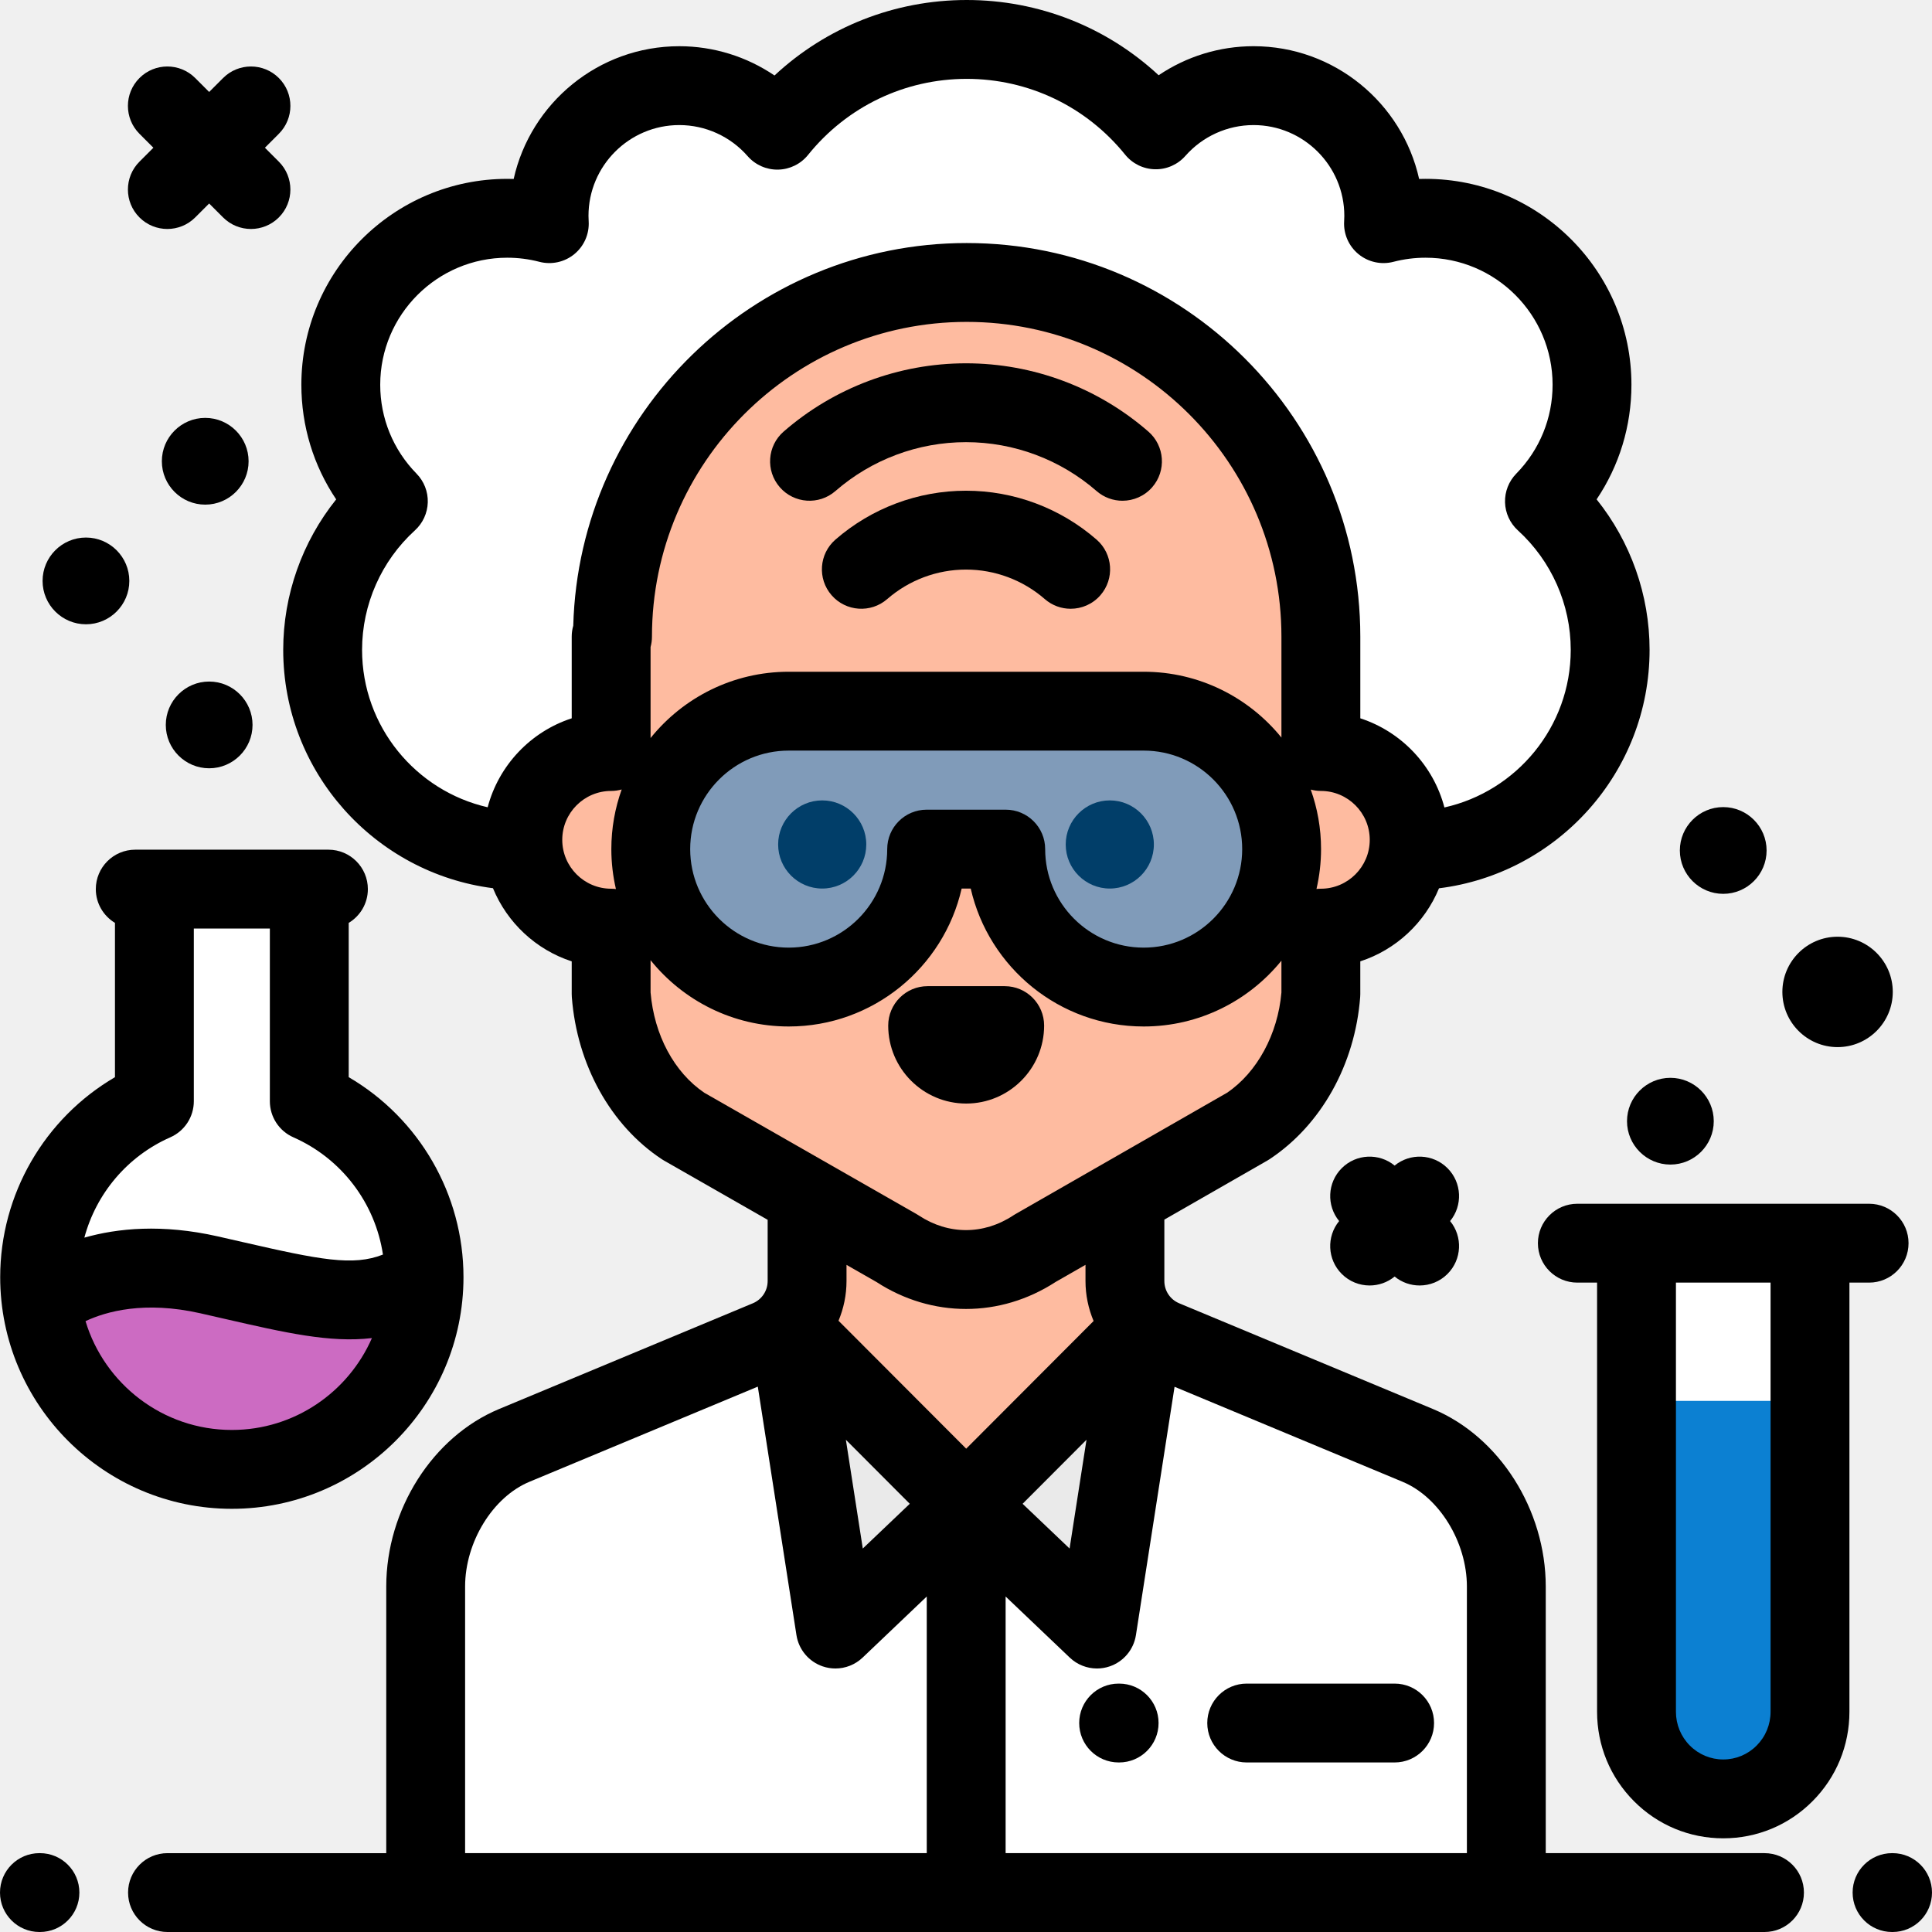
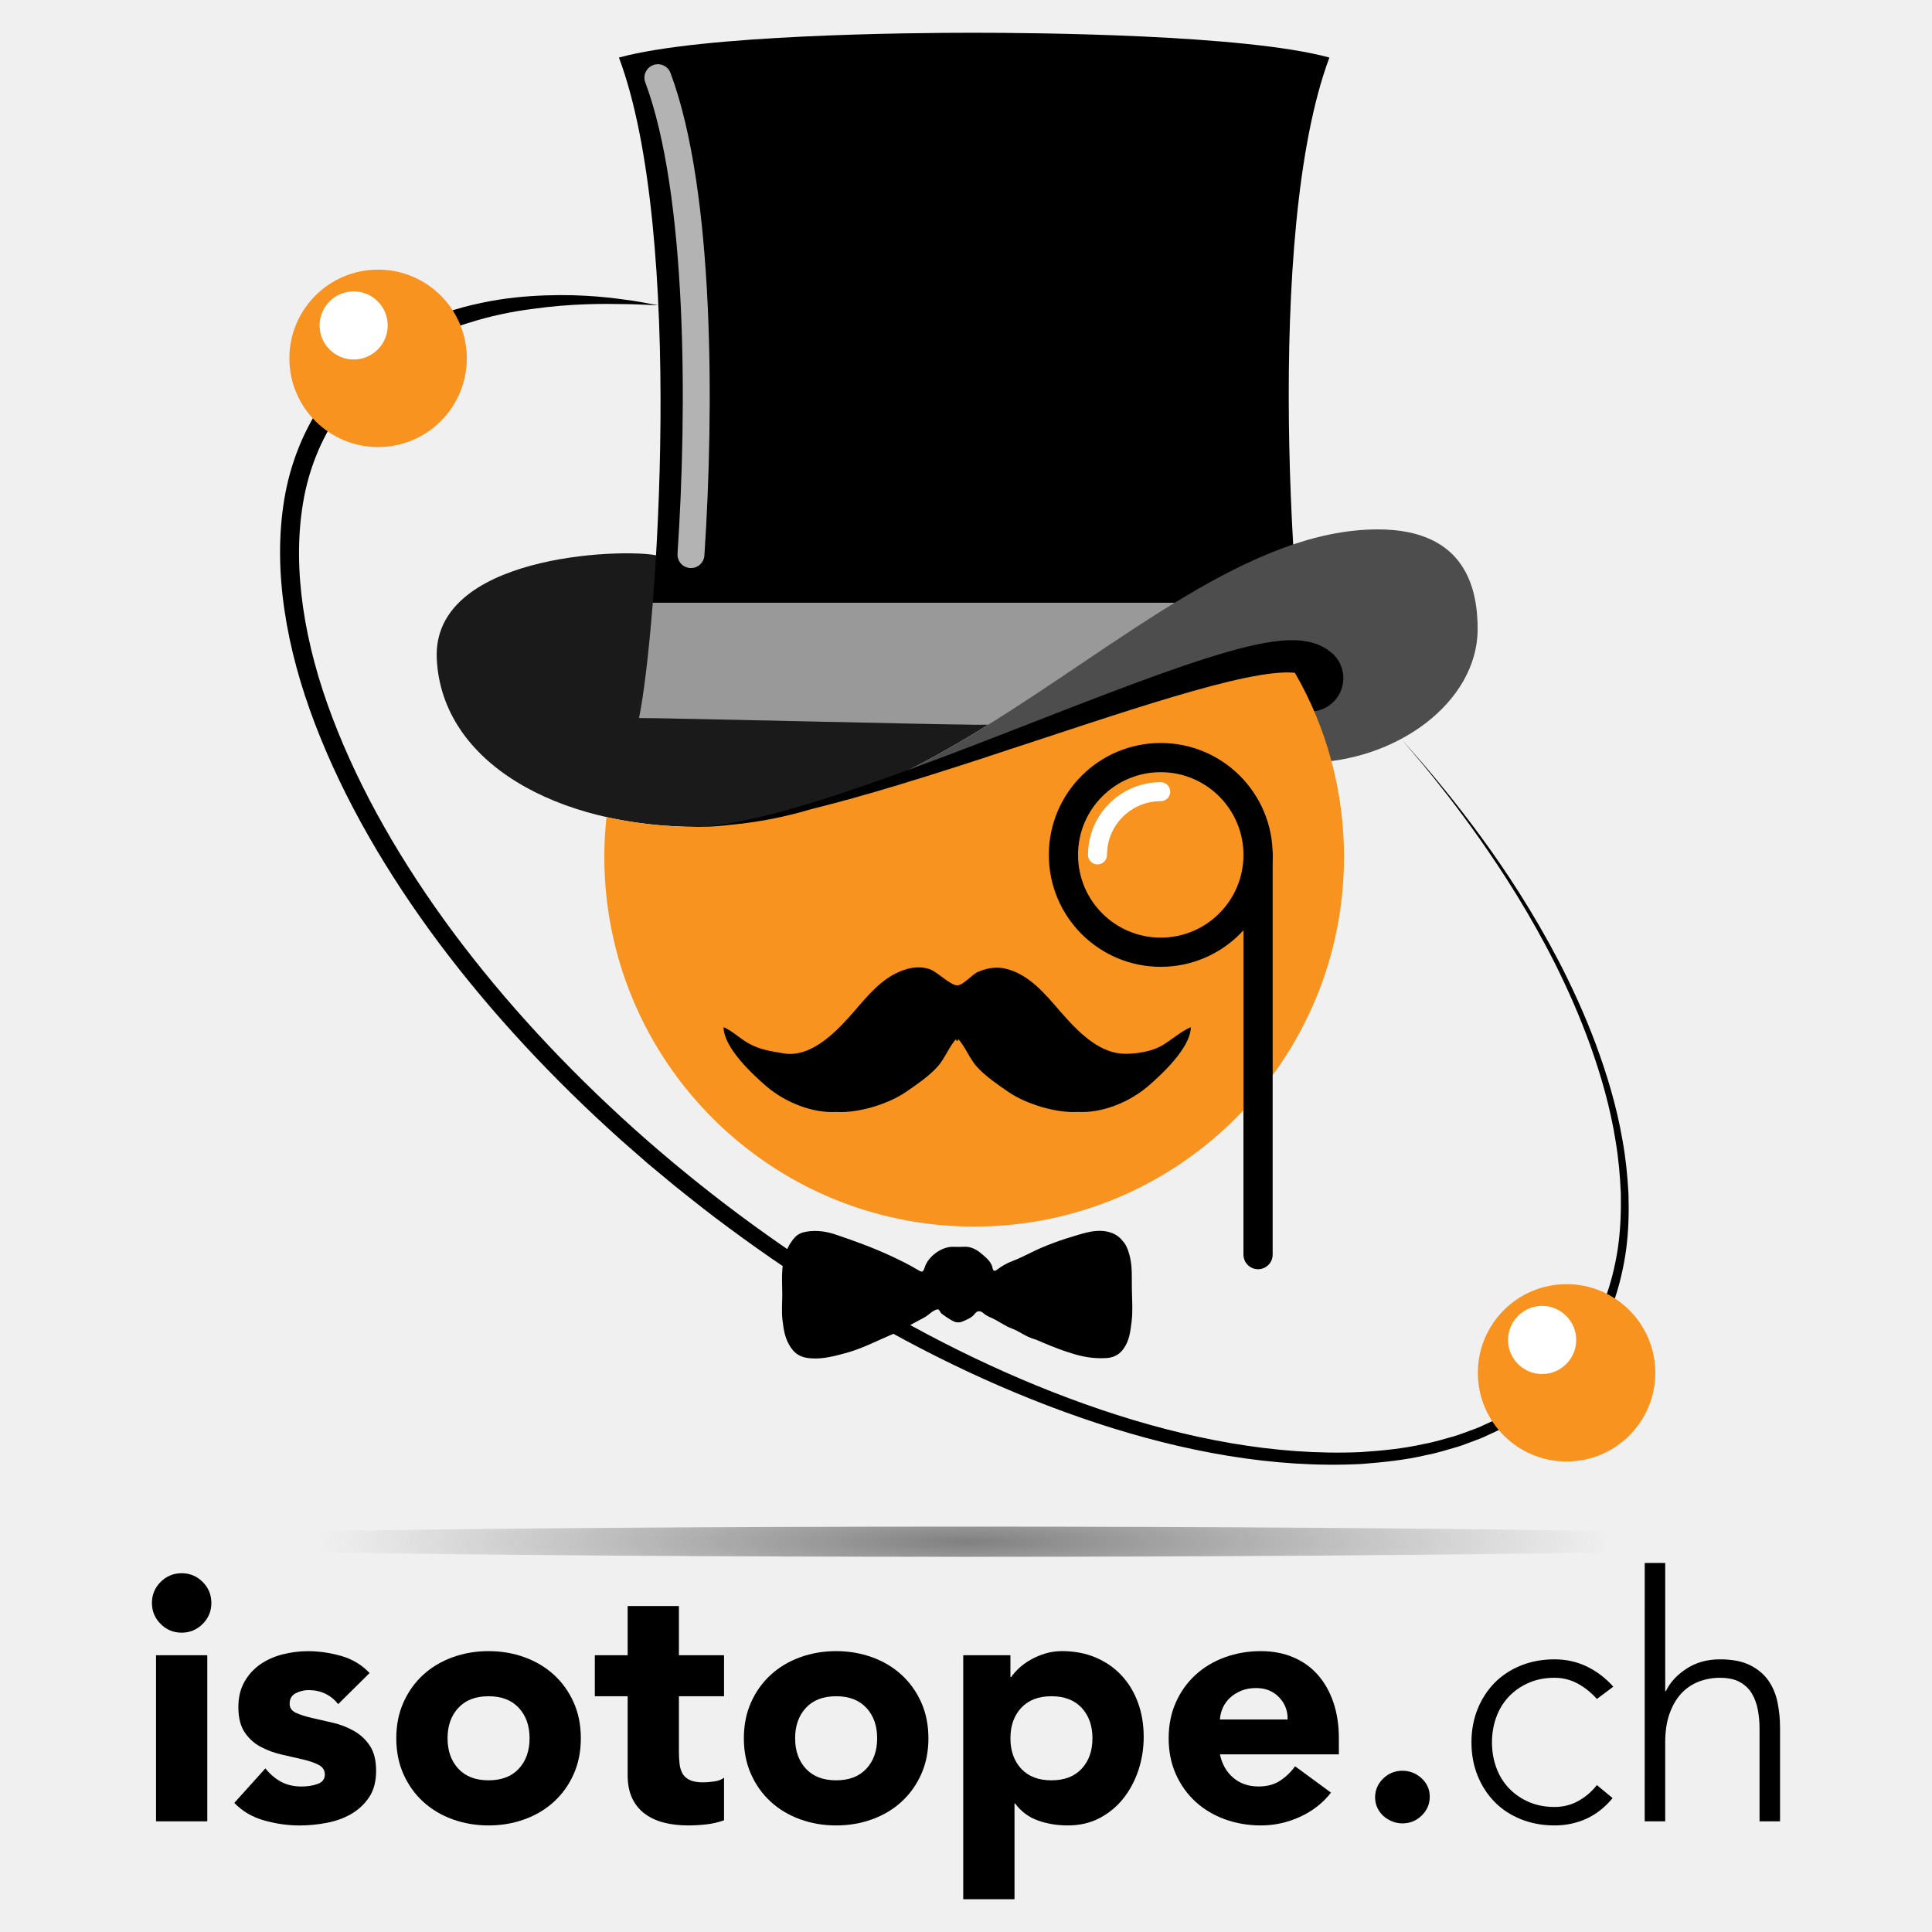
- <svg xmlns="http://www.w3.org/2000/svg" height="800px" width="800px" version="1.1" id="Layer_1" viewBox="0 0 512 512" xml:space="preserve">
-   <path style="fill:#FFFFFF;" d="M409.29,132.831c7.796-7.957,12.608-18.848,12.608-30.866c0-24.365-19.752-44.117-44.117-44.117  c-3.849,0-7.584,0.496-11.143,1.422c0.041-0.682,0.067-1.369,0.067-2.062c0-19.061-15.452-34.513-34.513-34.513  c-10.319,0-19.574,4.535-25.899,11.713c-11.807-14.609-29.862-23.96-50.109-23.96c-20.291,0-38.378,9.392-50.184,24.055  c-6.326-7.234-15.617-11.809-25.981-11.809c-19.061,0-34.513,15.452-34.513,34.513c0,0.693,0.026,1.379,0.067,2.062  c-3.56-0.927-7.293-1.422-11.143-1.422c-24.365,0-44.117,19.752-44.117,44.117c0,12.019,4.813,22.909,12.608,30.866  c-10.7,9.74-17.416,23.779-17.416,39.387c0,29.403,23.833,53.241,53.235,53.247c-0.118-0.951-0.185-1.918-0.185-2.902  c0-12.926,10.479-23.406,23.406-23.406V168.71h0.368c0-51.835,42.022-93.857,93.857-93.857c51.836,0,93.857,42.022,93.857,93.857  v30.447c12.926,0,23.406,10.479,23.406,23.406c0,0.981-0.068,1.947-0.185,2.896c0.066,0,0.132,0.005,0.197,0.005  c29.408,0,53.247-23.839,53.247-53.247C426.706,156.609,419.989,142.57,409.29,132.831z" />
-   <path style="fill:#FEBBA0;" d="M350.041,199.158v-30.446c0-51.835-42.022-93.857-93.857-93.857  c-51.836,0-93.857,42.022-93.857,93.857h-0.368v30.446c-12.926,0-23.406,10.479-23.406,23.406s10.479,23.406,23.406,23.406v17.474  c1.126,14.736,8.312,27.856,19.194,35.042l56.58,32.346c11.361,7.503,25.176,7.503,36.537,0l56.411-32.346  c10.881-7.186,18.234-20.306,19.362-35.042v-17.474c12.926,0,23.406-10.479,23.406-23.406  C373.447,209.637,362.967,199.158,350.041,199.158z" />
-   <path d="M294.106,235.473c-6.441,0-11.68-5.239-11.68-11.679c0-6.441,5.239-11.68,11.68-11.68c6.441,0,11.68,5.239,11.68,11.68  C305.786,230.234,300.547,235.473,294.106,235.473z" />
-   <path d="M217.894,235.473c-6.441,0-11.68-5.239-11.68-11.679c0-6.441,5.239-11.68,11.68-11.68s11.68,5.239,11.68,11.68  C229.572,230.234,224.333,235.473,217.894,235.473z" />
-   <path d="M256.044,292.453c-11.391,0-20.66-9.268-20.66-20.66c0-5.771,4.678-10.449,10.449-10.449h20.422  c5.771,0,10.449,4.678,10.449,10.449C276.703,283.186,267.435,292.453,256.044,292.453z" />
-   <path style="fill:#FEBBA0;" d="M213.885,319.125v20.355c0,6.8-4.089,12.934-10.366,15.55l-67.248,28.02  c-14.207,5.92-23.461,22.01-23.461,37.401v81.1h286.38v-81.1c0-15.39-9.255-31.482-23.461-37.401l-67.248-28.02  c-6.278-2.615-10.366-8.75-10.366-15.55v-20.355H213.885z" />
-   <path style="fill:#FFFFFF;" d="M375.73,383.05l-67.248-28.02c-1.989-0.829-3.757-2.014-5.246-3.459l-47.137,47.137l-47.237-47.237  c-1.51,1.489-3.308,2.71-5.343,3.558l-67.248,28.02c-14.207,5.92-23.461,22.01-23.461,37.401v81.1h286.38v-81.1  C399.191,405.06,389.935,388.968,375.73,383.05z" />
+ <svg xmlns="http://www.w3.org/2000/svg" version="1.1" id="Layer_1" x="0px" y="0px" width="320px" height="320px" viewBox="0 0 320 320" enable-background="new 0 0 320 320" xml:space="preserve">
  <g>
-     <polygon style="fill:#EAEAEA;" points="208.912,351.473 221.395,431.717 256.051,398.71  " />
-     <polygon style="fill:#EAEAEA;" points="303.191,351.473 290.707,431.717 256.051,398.71  " />
+     <g>
+       <path d="M129.569,214.381c0-1.406-0.104-2.837,0.021-4.24c0.183-1.918,0.717-3.729,2.084-5.211    c0.578-0.639,1.351-0.842,2.004-0.945c1.588-0.244,3.197-0.031,4.739,0.5c3.076,1.035,6.108,2.137,9.062,3.502    c1.544,0.723,3.086,1.465,4.557,2.354c0.768,0.452,0.857,0.373,1.145-0.478c0.566-1.747,2.709-3.325,4.536-3.353    c0.615-0.003,1.229,0.039,1.845-0.003c1.268-0.101,2.262,0.487,3.153,1.268c0.751,0.653,1.559,1.301,1.725,2.425    c0.036,0.172,0.228,0.448,0.653,0.135c0.767-0.599,1.625-1.094,2.531-1.435c0.959-0.371,1.882-0.81,2.802-1.262    c2.624-1.343,5.442-2.326,8.28-3.147c1.748-0.507,3.594-0.988,5.539-0.24c0.934,0.371,1.542,1.021,2.022,1.685    c0.455,0.646,0.722,1.525,0.919,2.39c0.38,1.745,0.25,3.463,0.287,5.204c0.031,1.777,0.172,3.587-0.041,5.339    c-0.199,1.569-0.342,3.177-1.376,4.586c-0.71,0.96-1.632,1.369-2.591,1.465c-1.816,0.147-3.602-0.067-5.438-0.606    c-1.815-0.519-3.559-1.203-5.276-1.929c-0.531-0.229-1.045-0.473-1.589-0.639c-1.282-0.373-2.312-1.236-3.54-1.688    c-1.188-0.438-2.189-1.228-3.322-1.742c-0.479-0.205-0.973-0.435-1.348-0.754c-0.584-0.537-1.076-0.504-1.524,0.075    c-0.533,0.688-1.336,0.947-2.067,1.271c-0.365,0.168-0.958,0.161-1.336-0.015c-0.725-0.336-1.389-0.817-2.04-1.293    c-0.255-0.175-0.358-0.677-0.596-0.718c-0.278-0.043-0.649,0.172-0.929,0.347c-0.494,0.33-0.917,0.773-1.433,1.022    c-1.92,0.996-3.77,2.147-5.765,2.981c-2.345,1.019-4.644,2.179-7.104,2.858c-1.852,0.494-3.729,1.025-5.731,0.9    c-1.799-0.079-2.939-0.765-3.801-2.395c-0.697-1.274-0.856-2.635-1.023-3.977C129.436,217.223,129.569,215.811,129.569,214.381z" />
+       <g>
+         <path fill="#1A1A1A" d="M161.085,120.038c-21.756-5.859-34.819-24.635-52.442-28.071c-5.954-1.153-37.103,0-36.301,17.141     c0.803,17.145,19.825,27.855,43.39,27.855c1.833,0,3.629-0.205,5.438-0.364c4.484-0.421,8.884-1.294,13.19-2.577     c4.106-1.22,8.146-2.721,12.098-4.534c5.63-2.585,11.105-5.668,16.478-8.983l0.751-0.467H161.085z" />
+         <path d="M217.203,118.93c-4.967,0-50.049,1.108-55.678,1.108c-5.643,0-50.727-1.108-55.688-1.108     c2.979-14.287,7.619-80.11-3.32-109.399c13.995-3.82,48.402-4.106,58.672-4.106c10.271,0,45.023,0.287,59,4.106     C209.26,38.82,214.227,104.643,217.203,118.93z" />
+         <path fill="#999999" d="M105.837,118.93c4.964,0,50.047,1.108,55.681,1.108c5.641,0,50.721-1.108,55.688-1.108     c-0.748-3.58-1.613-10.419-2.329-19.098H108.118C107.433,108.511,106.578,115.35,105.837,118.93z" />
+         <path fill="#4D4D4D" d="M228.223,87.685c-21.005,0-42.058,18.494-65.29,32.82c-5.371,3.314-10.848,6.397-16.478,8.983     c-3.952,1.813-7.989,3.314-12.098,4.534c8.952-2.208,19.162-5.409,29.293-8.716l10.54-2.565     c14.231,2.468,28.668,3.598,41.983,3.598c14.991,0,28.57-9.995,28.57-22.138C244.746,97.776,242.944,87.685,228.223,87.685z" />
+         <g>
+           <path d="M115.731,136.963c0,0,0.41-0.029,1.18-0.084c0.766-0.073,1.885-0.186,3.3-0.418c2.831-0.437,6.824-1.334,11.535-2.696      c9.435-2.697,21.707-7.269,33.938-12.025c12.251-4.744,24.449-9.631,34.118-12.706c4.856-1.533,9.037-2.631,12.662-2.941      c1.829-0.133,3.621-0.075,5.36,0.502c0.384,0.109,0.854,0.33,1.221,0.517c0.182,0.098,0.35,0.188,0.503,0.27      c0.178,0.116,0.336,0.227,0.476,0.329c0.559,0.412,0.814,0.658,0.814,0.658c2.184,2.137,2.223,5.64,0.086,7.824      c-2.137,2.185-5.64,2.223-7.824,0.086c0,0,0.096,0.12,0.34,0.286c0.062,0.041,0.133,0.083,0.213,0.123      c0.042,0.029,0.091,0.058,0.146,0.085c0.103,0.056,0.282,0.099,0.292,0.106c0.293,0.045-0.189-0.175-1.229-0.203      c-1.047-0.036-2.578,0.063-4.397,0.3c-1.823,0.232-3.955,0.614-6.294,1.091c-9.391,1.921-22.064,5.493-34.757,8.931      c-12.7,3.454-25.509,6.744-35.275,8.453c-4.88,0.868-8.99,1.347-11.875,1.484c-1.44,0.083-2.577,0.078-3.348,0.07      C116.142,136.977,115.731,136.963,115.731,136.963z" />
+         </g>
+         <path fill="#F7931E" d="M220.523,126.031c-1.377-5.168-3.427-10.063-6.049-14.597c-7.705-0.802-29.055,6.758-50.822,13.862v0.01     c-1.179,0.38-2.357,0.759-3.526,1.147c-0.254,0.074-0.507,0.157-0.752,0.24c-0.977,0.311-1.946,0.622-2.909,0.928     c-0.462,0.15-0.922,0.291-1.383,0.441c-0.807,0.255-1.606,0.501-2.398,0.754c-0.575,0.174-1.14,0.345-1.704,0.518     c-0.708,0.221-1.425,0.442-2.129,0.661c-0.608,0.177-1.209,0.358-1.808,0.534c-0.667,0.202-1.335,0.397-1.99,0.595     c-0.626,0.176-1.227,0.347-1.831,0.52c-0.643,0.186-1.28,0.373-1.912,0.546c-0.464,0.133-0.922,0.253-1.385,0.376     c-1.438,0.394-2.841,0.767-4.226,1.114c-0.445,0.116-0.904,0.237-1.34,0.342c-4.309,1.283-8.706,2.156-13.19,2.577     c-0.011,0-0.012,0-0.015,0c-1.966,0.239-3.78,0.364-5.424,0.364c-5.387,0-10.525-0.565-15.276-1.63     c-0.229,2.158-0.358,4.35-0.358,6.574c0,33.835,27.427,61.253,61.253,61.253c33.828,0,61.263-27.418,61.263-61.253     C222.609,136.415,221.885,131.095,220.523,126.031z" />
+         <g>
+           <path fill="#F7931E" stroke="#000000" stroke-width="4.836" stroke-miterlimit="10" d="M208.373,141.598      c0,8.91-7.223,16.12-16.121,16.12c-8.896,0-16.115-7.21-16.115-16.12c0-8.899,7.219-16.118,16.115-16.118      C201.152,125.479,208.373,132.698,208.373,141.598z" />
+           <line fill="none" stroke="#000000" stroke-width="4.836" stroke-linecap="round" stroke-linejoin="round" stroke-miterlimit="10" x1="208.373" y1="141.598" x2="208.373" y2="207.805" />
+           <path fill="none" stroke="#FFFFFF" stroke-width="3.143" stroke-linecap="round" stroke-linejoin="round" stroke-miterlimit="10" d="      M181.78,141.598c0-5.783,4.688-10.473,10.474-10.473" />
+         </g>
+         <path fill="none" stroke="#B3B3B3" stroke-width="4.46" stroke-linecap="round" stroke-miterlimit="10" d="M114.445,91.857     c1.606-24.074,1.644-59.929-5.478-78.991" />
+       </g>
+       <g>
+         <path d="M232.087,122.385c0,0,1.265,1.44,3.636,4.14c2.329,2.737,5.711,6.789,9.673,12.211     c3.961,5.418,8.483,12.235,12.821,20.543c2.146,4.163,4.24,8.698,6.083,13.627c1.825,4.932,3.463,10.251,4.438,15.966     c0.521,2.851,0.826,5.801,0.988,8.817c0.092,3.021,0.026,6.111-0.38,9.232c-0.854,6.204-2.926,12.624-6.937,18.079     c-0.46,0.708-1.022,1.342-1.56,2c-0.283,0.338-0.509,0.631-0.841,1.008l-0.875,0.894c-0.598,0.59-1.142,1.209-1.789,1.777     c-0.664,0.561-1.33,1.12-1.999,1.686c-0.65,0.597-1.404,1.016-2.104,1.533c-0.717,0.496-1.42,1.014-2.193,1.42     c-0.759,0.432-1.521,0.865-2.283,1.301c-0.794,0.37-1.592,0.742-2.391,1.115c-0.791,0.395-1.617,0.705-2.45,1.005     c-0.834,0.297-1.655,0.644-2.506,0.899c-1.709,0.484-3.412,1.041-5.176,1.368c-3.494,0.823-7.101,1.196-10.727,1.474     c-14.562,0.76-29.534-2.058-43.938-6.799c-14.437-4.767-28.447-11.434-41.652-19.387c-6.6-3.986-12.99-8.312-19.158-12.884     c-3.104-2.271-6.089-4.646-9.086-7.054c-1.462-1.213-2.922-2.426-4.379-3.635c-1.438-1.257-2.872-2.513-4.304-3.766     c-11.312-10.126-21.555-21.104-30.242-32.696c-8.659-11.6-15.792-23.826-20.565-36.313c-2.384-6.237-4.142-12.552-5.064-18.819     c-0.931-6.259-1.021-12.482-0.05-18.356c0.948-5.875,3.16-11.327,6.213-15.867c0.712-1.174,1.602-2.196,2.438-3.233l0.629-0.773     c0.018-0.023,0.143-0.157,0.127-0.14l0.083-0.084l0.167-0.168l0.333-0.336c0.442-0.448,0.883-0.892,1.317-1.333     c0.948-0.861,1.961-1.745,2.947-2.522c0.508-0.368,1.012-0.733,1.512-1.096l0.748-0.54l0.778-0.479     c4.104-2.604,8.379-4.211,12.361-5.319c4.01-1.066,7.772-1.611,11.168-1.828c6.804-0.463,12.116,0.083,15.688,0.592     c1.793,0.201,3.146,0.517,4.063,0.668c0.915,0.168,1.389,0.255,1.389,0.255s-0.48-0.02-1.41-0.059     c-0.931-0.021-2.304-0.133-4.101-0.138c-3.576-0.067-8.854-0.119-15.406,0.806c-3.277,0.419-6.868,1.14-10.621,2.339     c-3.766,1.155-7.675,2.873-11.448,5.305l-0.716,0.449l-0.685,0.507c-0.457,0.338-0.917,0.68-1.382,1.021     c-0.893,0.725-1.723,1.459-2.604,2.271c-0.433,0.446-0.866,0.895-1.303,1.348l-0.607,0.632l-0.574,0.707     c-0.766,0.947-1.587,1.875-2.234,2.948c-2.796,4.141-4.853,9.122-5.754,14.603c-1.84,10.995,0.254,23.449,4.863,35.555     c4.608,12.16,11.57,24.189,20.067,35.633c8.522,11.438,18.612,22.313,29.76,32.346c11.198,10.04,23.43,19.169,36.441,27.146     c12.988,7.969,26.787,14.669,40.985,19.483c14.17,4.797,28.885,7.67,43.099,7.043c3.532-0.24,7.047-0.574,10.437-1.347     c1.715-0.304,3.36-0.83,5.02-1.282c0.821-0.24,1.612-0.568,2.421-0.85c0.806-0.281,1.604-0.574,2.364-0.948     c0.771-0.352,1.54-0.7,2.309-1.052c0.732-0.411,1.467-0.821,2.197-1.229c0.747-0.383,1.422-0.873,2.107-1.342     c0.668-0.486,1.413-0.894,2.014-1.439c0.631-0.521,1.259-1.037,1.884-1.555c0.62-0.531,1.189-1.17,1.787-1.746l0.883-0.886     l0.758-0.901c0.515-0.625,1.059-1.225,1.502-1.896c3.881-5.167,5.972-11.293,6.882-17.311c0.437-3.025,0.539-6.041,0.489-8.998     c-0.121-2.957-0.382-5.858-0.856-8.672c-0.886-5.643-2.435-10.926-4.18-15.838c-1.762-4.912-3.782-9.446-5.862-13.617     c-4.202-8.324-8.634-15.171-12.477-20.656c-3.856-5.481-7.162-9.59-9.44-12.366C233.325,123.848,232.087,122.385,232.087,122.385     z" />
+       </g>
+       <g>
+         <path fill="#F7931E" d="M77.315,59.354c0,8.112-6.58,14.695-14.691,14.695c-8.112,0-14.694-6.583-14.694-14.695     c0-8.113,6.582-14.696,14.694-14.696C70.735,44.658,77.315,51.241,77.315,59.354z" />
+         <path fill="#FFFFFF" d="M64.214,53.908c0,3.115-2.521,5.635-5.634,5.635c-3.114,0-5.646-2.52-5.646-5.635     c0-3.124,2.531-5.644,5.646-5.644C61.695,48.264,64.214,50.784,64.214,53.908z" />
+       </g>
+       <g>
+         <path fill="#F7931E" d="M274.172,227.385c0,8.111-6.592,14.686-14.705,14.686s-14.688-6.572-14.688-14.686     c0-8.111,6.572-14.688,14.688-14.688S274.172,219.271,274.172,227.385z" />
+         <path fill="#FFFFFF" d="M261.069,221.939c0,3.115-2.528,5.645-5.644,5.645s-5.646-2.527-5.646-5.645     c0-3.115,2.528-5.646,5.646-5.646C258.539,216.295,261.069,218.824,261.069,221.939z" />
+       </g>
+       <path d="M158.535,171.908c-1.331,1.333-2.002,3.426-3.315,4.836c-1.436,1.568-3.41,2.908-5.15,4.104    c-2.925,2.018-7.953,3.553-11.501,3.322c-4.056,0.236-8.502-1.604-11.562-4.186c-2.399-2.053-7.156-6.494-7.156-9.846    c1.374,0.568,2.642,1.807,3.951,2.564c1.956,1.162,3.802,1.396,6.005,1.771c4.216,0.715,8.099-3.004,10.662-5.828    c2.375-2.615,4.6-5.734,7.821-7.381c1.81-0.918,3.845-1.417,5.812-0.694c1.166,0.444,3.39,2.668,4.436,2.631    c0.961,0.032,2.479-1.81,3.428-2.222c2.049-0.878,3.88-0.945,5.953-0.107c3.677,1.509,6.104,4.929,8.679,7.773    c2.487,2.726,5.804,5.899,9.782,5.897c1.883,0,4.311-0.372,5.953-1.295c1.605-0.901,3.207-2.405,4.895-3.115    c0,3.353-4.76,7.794-7.158,9.847c-3.073,2.582-7.497,4.422-11.561,4.187c-3.557,0.229-8.588-1.308-11.502-3.321    c-1.742-1.195-3.727-2.535-5.15-4.104C160.539,175.334,159.867,173.241,158.535,171.908    C157.891,172.537,159.172,172.537,158.535,171.908z" />
+     </g>
+     <g>
+       <path d="M25.164,265.498c0-1.357,0.479-2.52,1.442-3.48c0.962-0.963,2.122-1.442,3.48-1.442c1.356,0,2.52,0.479,3.479,1.442    c0.964,0.961,1.444,2.123,1.444,3.48s-0.48,2.52-1.444,3.48c-0.962,0.963-2.123,1.443-3.479,1.443c-1.358,0-2.521-0.48-3.48-1.443    C25.646,268.018,25.164,266.855,25.164,265.498z M25.844,274.158h8.491v27.512h-8.491V274.158z" />
+       <path d="M56.015,282.254c-1.245-1.547-2.887-2.32-4.925-2.32c-0.717,0-1.415,0.17-2.095,0.51    c-0.681,0.341-1.021,0.926-1.021,1.756c0,0.68,0.351,1.18,1.048,1.5c0.697,0.318,1.584,0.604,2.66,0.85    c1.076,0.245,2.229,0.512,3.453,0.792c1.226,0.283,2.378,0.729,3.452,1.331c1.076,0.604,1.962,1.424,2.661,2.461    c0.696,1.039,1.047,2.428,1.047,4.161c0,1.772-0.387,3.236-1.159,4.39c-0.774,1.148-1.766,2.073-2.973,2.771    c-1.208,0.697-2.567,1.188-4.075,1.471c-1.51,0.283-3.001,0.428-4.473,0.428c-1.927,0-3.868-0.275-5.83-0.822    c-1.964-0.545-3.623-1.52-4.981-2.914l5.151-5.719c0.792,0.98,1.67,1.728,2.632,2.235c0.962,0.511,2.085,0.767,3.368,0.767    c0.979,0,1.868-0.145,2.66-0.426c0.793-0.283,1.188-0.803,1.188-1.558c0-0.716-0.35-1.255-1.047-1.612    c-0.699-0.357-1.586-0.66-2.661-0.906c-1.075-0.244-2.227-0.508-3.453-0.791c-1.226-0.283-2.377-0.707-3.453-1.273    c-1.073-0.566-1.963-1.367-2.659-2.406c-0.698-1.037-1.049-2.425-1.049-4.16c0-1.623,0.33-3.02,0.991-4.188    c0.659-1.169,1.528-2.131,2.604-2.889c1.072-0.754,2.311-1.311,3.707-1.67c1.396-0.356,2.811-0.537,4.243-0.537    c1.812,0,3.644,0.266,5.491,0.791c1.851,0.529,3.415,1.475,4.698,2.83L56.015,282.254z" />
+       <path d="M65.638,287.914c0-2.188,0.396-4.169,1.188-5.943c0.793-1.771,1.877-3.293,3.255-4.557s3.001-2.236,4.869-2.916    c1.865-0.68,3.855-1.018,5.972-1.018c2.112,0,4.104,0.338,5.972,1.018s3.49,1.652,4.868,2.916    c1.377,1.264,2.463,2.783,3.255,4.557c0.793,1.774,1.188,3.756,1.188,5.943c0,2.189-0.396,4.171-1.188,5.943    c-0.792,1.773-1.878,3.293-3.255,4.558c-1.378,1.265-3,2.235-4.868,2.915s-3.857,1.02-5.972,1.02s-4.104-0.34-5.972-1.02    c-1.868-0.68-3.491-1.65-4.869-2.915s-2.462-2.782-3.255-4.558C66.034,292.085,65.638,290.104,65.638,287.914z M74.129,287.914    c0,2.076,0.594,3.756,1.783,5.039c1.188,1.283,2.856,1.924,5.01,1.924s3.821-0.641,5.009-1.924    c1.189-1.283,1.784-2.963,1.784-5.039c0-2.074-0.595-3.754-1.784-5.037c-1.188-1.283-2.855-1.926-5.009-1.926    s-3.821,0.643-5.01,1.926C74.723,284.16,74.129,285.84,74.129,287.914z" />
+       <path d="M119.923,280.951h-7.473v9.17c0,0.756,0.035,1.443,0.112,2.066c0.074,0.623,0.245,1.162,0.509,1.612    c0.266,0.452,0.672,0.804,1.22,1.05c0.546,0.243,1.271,0.365,2.179,0.365c0.453,0,1.048-0.047,1.783-0.143    c0.733-0.094,1.292-0.312,1.67-0.65v7.076c-0.943,0.34-1.925,0.564-2.943,0.68c-1.02,0.113-2.02,0.172-3,0.172    c-1.435,0-2.756-0.151-3.963-0.453c-1.208-0.303-2.264-0.783-3.17-1.443c-0.905-0.66-1.613-1.52-2.123-2.576    c-0.509-1.056-0.764-2.34-0.764-3.85v-13.076h-5.437v-6.793h5.437v-8.15h8.49v8.15h7.473V280.951z" />
+       <path d="M123.206,287.914c0-2.188,0.396-4.169,1.188-5.943c0.793-1.771,1.877-3.293,3.255-4.557    c1.377-1.264,3.001-2.236,4.868-2.916c1.868-0.68,3.858-1.018,5.972-1.018c2.114,0,4.104,0.338,5.975,1.018    c1.868,0.68,3.49,1.652,4.868,2.916c1.377,1.264,2.462,2.783,3.255,4.557c0.793,1.774,1.188,3.756,1.188,5.943    c0,2.189-0.396,4.171-1.188,5.943c-0.793,1.773-1.878,3.293-3.255,4.558c-1.378,1.265-3,2.235-4.868,2.915s-3.859,1.02-5.975,1.02    c-2.112,0-4.104-0.34-5.972-1.02c-1.867-0.68-3.491-1.65-4.868-2.915c-1.378-1.265-2.462-2.782-3.255-4.558    C123.603,292.085,123.206,290.104,123.206,287.914z M131.697,287.914c0,2.076,0.596,3.756,1.783,5.039    c1.188,1.283,2.858,1.924,5.009,1.924c2.152,0,3.821-0.641,5.012-1.924c1.188-1.283,1.784-2.963,1.784-5.039    c0-2.074-0.597-3.754-1.784-5.037c-1.188-1.283-2.857-1.926-5.012-1.926c-2.148,0-3.818,0.643-5.009,1.926    C132.291,284.16,131.697,285.84,131.697,287.914z" />
+       <path d="M159.546,274.158h7.812v3.623h0.113c0.339-0.489,0.782-0.99,1.331-1.5c0.546-0.51,1.188-0.971,1.924-1.387    c0.736-0.414,1.537-0.754,2.406-1.021c0.867-0.264,1.793-0.396,2.771-0.396c2.039,0,3.889,0.352,5.549,1.047    c1.658,0.699,3.086,1.682,4.273,2.943c1.188,1.266,2.104,2.766,2.744,4.5c0.642,1.736,0.963,3.643,0.963,5.717    c0,1.926-0.293,3.767-0.877,5.521c-0.586,1.756-1.416,3.312-2.491,4.67c-1.076,1.357-2.388,2.443-3.934,3.256    c-1.548,0.812-3.304,1.219-5.266,1.219c-1.773,0-3.427-0.275-4.953-0.822c-1.528-0.545-2.782-1.479-3.766-2.801h-0.112v15.85    h-8.491v-40.418H159.546L159.546,274.158z M167.358,287.914c0,2.076,0.597,3.756,1.783,5.039c1.188,1.283,2.858,1.924,5.009,1.924    c2.152,0,3.822-0.641,5.013-1.924c1.188-1.283,1.782-2.963,1.782-5.039c0-2.074-0.596-3.754-1.782-5.037    c-1.188-1.283-2.858-1.926-5.013-1.926c-2.148,0-3.818,0.643-5.009,1.926C167.952,284.16,167.358,285.84,167.358,287.914z" />
+       <path d="M220.456,296.915c-1.358,1.735-3.077,3.076-5.151,4.019c-2.076,0.943-4.228,1.416-6.453,1.416    c-2.114,0-4.104-0.34-5.973-1.02c-1.867-0.68-3.491-1.65-4.867-2.915c-1.379-1.265-2.463-2.782-3.256-4.558    c-0.793-1.772-1.188-3.754-1.188-5.943c0-2.188,0.396-4.169,1.188-5.943c0.793-1.771,1.877-3.293,3.256-4.557    c1.376-1.264,3-2.236,4.867-2.916c1.869-0.68,3.856-1.018,5.973-1.018c1.961,0,3.744,0.338,5.351,1.018    c1.604,0.68,2.962,1.652,4.073,2.916c1.113,1.264,1.975,2.783,2.576,4.557c0.604,1.774,0.906,3.756,0.906,5.943v2.661h-19.699    c0.34,1.622,1.076,2.915,2.207,3.878c1.133,0.962,2.528,1.443,4.189,1.443c1.396,0,2.574-0.312,3.538-0.936    c0.962-0.623,1.802-1.425,2.519-2.404L220.456,296.915z M213.267,284.801c0.037-1.434-0.435-2.66-1.415-3.68    c-0.98-1.018-2.246-1.527-3.793-1.527c-0.941,0-1.772,0.15-2.49,0.452c-0.718,0.304-1.33,0.688-1.84,1.161    s-0.906,1.02-1.188,1.641c-0.283,0.623-0.443,1.274-0.48,1.953H213.267z" />
+       <path d="M227.758,297.707c0-1.207,0.442-2.244,1.33-3.113c0.886-0.867,1.952-1.302,3.197-1.302c1.207,0,2.265,0.415,3.171,1.245    c0.903,0.831,1.356,1.85,1.356,3.057c0,1.209-0.443,2.246-1.33,3.113c-0.888,0.869-1.953,1.303-3.197,1.303    c-0.604,0-1.182-0.113-1.729-0.34s-1.028-0.527-1.441-0.904c-0.416-0.379-0.746-0.83-0.99-1.357    C227.879,298.877,227.758,298.312,227.758,297.707z" />
+       <path d="M267.098,297.82c-1.283,1.549-2.736,2.688-4.355,3.425c-1.624,0.735-3.381,1.104-5.268,1.104    c-2,0-3.849-0.342-5.547-1.021c-1.699-0.68-3.151-1.632-4.359-2.858c-1.207-1.226-2.148-2.679-2.83-4.358    c-0.68-1.678-1.019-3.52-1.019-5.52s0.339-3.84,1.019-5.52c0.682-1.68,1.623-3.133,2.83-4.359c1.208-1.225,2.66-2.179,4.359-2.855    c1.698-0.682,3.547-1.021,5.547-1.021c1.926,0,3.708,0.396,5.352,1.188c1.643,0.793,3.104,1.906,4.387,3.342l-2.717,2.035    c-0.982-1.094-2.06-1.95-3.229-2.573c-1.17-0.622-2.434-0.937-3.793-0.937c-1.584,0-3.02,0.283-4.302,0.852    c-1.283,0.564-2.378,1.33-3.283,2.293c-0.905,0.962-1.595,2.094-2.063,3.396c-0.475,1.303-0.709,2.688-0.709,4.159    c0,1.474,0.234,2.858,0.709,4.16c0.471,1.304,1.158,2.437,2.063,3.396c0.905,0.963,2,1.728,3.283,2.293    c1.282,0.565,2.718,0.851,4.302,0.851c1.436,0,2.746-0.33,3.937-0.992c1.188-0.657,2.217-1.536,3.085-2.631L267.098,297.82z" />
+       <path d="M272.418,258.875h3.396v21.229h0.112c0.68-1.435,1.812-2.67,3.396-3.709c1.586-1.037,3.434-1.557,5.548-1.557    c2.038,0,3.696,0.322,4.979,0.963c1.283,0.643,2.293,1.48,3.029,2.52c0.732,1.037,1.244,2.236,1.526,3.596    c0.282,1.357,0.427,2.756,0.427,4.188v15.566h-3.397v-15.396c0-1.057-0.095-2.084-0.283-3.086c-0.188-1-0.519-1.896-0.988-2.688    c-0.475-0.792-1.133-1.425-1.981-1.896c-0.85-0.473-1.953-0.709-3.312-0.709c-1.245,0-2.427,0.22-3.538,0.651    c-1.113,0.435-2.075,1.095-2.889,1.981c-0.812,0.887-1.451,2-1.925,3.34c-0.472,1.34-0.707,2.916-0.707,4.727v13.076h-3.396    L272.418,258.875L272.418,258.875z" />
+     </g>
  </g>
-   <path style="fill:#FFFFFF;" d="M479.667,329.457v124.171c0,12.76-10.289,23.095-22.987,23.095c-12.698,0-22.99-10.335-22.989-23.095  V329.457" />
-   <path style="fill:#0C80D2;" d="M433.691,371.253v82.376c0,12.76,10.292,23.095,22.989,23.095c12.697,0,22.987-10.335,22.987-23.095  v-82.376H433.691z" />
-   <path style="fill:#FFFFFF;" d="M81.962,291.839v-56.214H40.915v56.217C23.007,299.736,10.5,317.634,10.5,338.462  c0,28.133,22.806,50.94,50.94,50.94c28.133,0,50.94-22.806,50.94-50.94C112.38,317.632,99.871,299.734,81.962,291.839z" />
-   <path style="fill:#CC6BC2;" d="M55.431,337.85c-29.016-6.563-44.225,7.113-44.475,7.339c3.295,24.951,24.632,44.213,50.483,44.213  c28.133,0,50.94-22.807,50.94-50.94C97.23,348.479,84.688,344.468,55.431,337.85z" />
-   <path style="opacity:0.5;fill:#027BD1;enable-background:new    ;" d="M303.087,188.468h-94.072  c-20.191,0-36.556,16.366-36.556,36.556s16.365,36.556,36.556,36.556c20.19,0,36.556-16.366,36.556-36.556h20.96  c0,20.19,16.366,36.556,36.556,36.556c20.191,0,36.556-16.366,36.556-36.556C339.643,204.834,323.278,188.468,303.087,188.468z" />
-   <path d="M296.584,467.069h-0.137c-5.771,0-10.449-4.678-10.449-10.449c0-5.771,4.678-10.449,10.449-10.449h0.137  c5.771,0,10.449,4.678,10.449,10.449C307.033,462.391,302.355,467.069,296.584,467.069z" />
-   <path d="M369.59,467.069h-39.202c-5.771,0-10.449-4.678-10.449-10.449c0-5.771,4.678-10.449,10.449-10.449h39.202  c5.771,0,10.449,4.678,10.449,10.449C380.039,462.391,375.361,467.069,369.59,467.069z" />
-   <path d="M10.586,512h-0.137C4.678,512,0,507.322,0,501.551c0-5.771,4.678-10.449,10.449-10.449h0.137  c5.771,0,10.449,4.678,10.449,10.449C21.035,507.322,16.357,512,10.586,512z" />
-   <path d="M501.551,512h-0.137c-5.771,0-10.449-4.678-10.449-10.449c0-5.771,4.678-10.449,10.449-10.449h0.137  c5.771,0,10.449,4.678,10.449,10.449C512,507.322,507.322,512,501.551,512z" />
-   <path d="M297.465,132.702c-2.433,0-4.877-0.844-6.856-2.567c-9.602-8.356-21.893-12.958-34.609-12.958s-25.008,4.602-34.609,12.958  c-4.353,3.788-10.954,3.331-14.741-1.023c-3.788-4.353-3.331-10.953,1.023-14.741c13.406-11.667,30.568-18.091,48.329-18.091  c17.76,0,34.923,6.425,48.329,18.091c4.353,3.789,4.811,10.388,1.023,14.741C303.285,131.487,300.383,132.702,297.465,132.702z" />
-   <path d="M283.736,161.329c-2.433,0-4.875-0.844-6.855-2.567c-5.794-5.042-13.21-7.818-20.881-7.818s-15.087,2.776-20.881,7.818  c-4.353,3.789-10.954,3.331-14.741-1.023c-3.788-4.353-3.331-10.953,1.023-14.741c9.597-8.353,21.885-12.953,34.6-12.953  c12.714,0,25.002,4.6,34.6,12.953c4.354,3.788,4.811,10.388,1.023,14.741C289.557,160.114,286.654,161.329,283.736,161.329z" />
-   <path d="M495.333,319.008H418.01c-5.771,0-10.449,4.678-10.449,10.449c0,5.771,4.678,10.449,10.449,10.449h5.232v113.721  c0,8.954,3.472,17.371,9.777,23.706c6.316,6.345,14.719,9.84,23.662,9.84c8.942,0,17.344-3.494,23.661-9.84  c6.304-6.333,9.775-14.752,9.775-23.705V339.906h5.217c5.771,0,10.449-4.678,10.449-10.449  C505.783,323.686,501.104,319.008,495.333,319.008z M469.218,453.63c0,3.389-1.309,6.571-3.689,8.961  c-2.366,2.376-5.508,3.684-8.849,3.684s-6.486-1.308-8.851-3.685c-2.378-2.39-3.688-5.571-3.688-8.96V339.906h25.078V453.63z" />
-   <path d="M456.672,236.877c-6.337,0-11.494-5.157-11.494-11.494s5.157-11.494,11.494-11.494s11.494,5.157,11.494,11.494  S463.009,236.877,456.672,236.877z" />
-   <path d="M486.976,277.498c-8.067,0-14.629-6.562-14.629-14.629c0-8.067,6.562-14.629,14.629-14.629s14.629,6.562,14.629,14.629  C501.604,270.936,495.042,277.498,486.976,277.498z" />
-   <path d="M442.67,308.623c-6.337,0-11.494-5.157-11.494-11.494s5.157-11.494,11.494-11.494s11.494,5.157,11.494,11.494  S449.007,308.623,442.67,308.623z" />
-   <path d="M55.431,203.604c-6.337,0-11.494-5.157-11.494-11.494c0-6.337,5.157-11.494,11.494-11.494s11.494,5.157,11.494,11.494  C66.925,198.447,61.768,203.604,55.431,203.604z" />
-   <path d="M22.778,165.442c-6.337,0-11.494-5.157-11.494-11.494s5.157-11.494,11.494-11.494s11.494,5.157,11.494,11.494  S29.115,165.442,22.778,165.442z" />
-   <path d="M54.386,133.733c-6.337,0-11.494-5.157-11.494-11.494s5.157-11.494,11.494-11.494s11.494,5.157,11.494,11.494  S60.723,133.733,54.386,133.733z" />
-   <path d="M73.899,20.68c-4.08-4.08-10.697-4.08-14.778,0l-3.692,3.692l-3.692-3.692c-4.08-4.08-10.697-4.08-14.778,0  c-4.08,4.08-4.08,10.697,0,14.778l3.692,3.692l-3.692,3.692c-4.08,4.08-4.08,10.697,0,14.778c2.041,2.041,4.715,3.061,7.388,3.061  s5.349-1.02,7.388-3.061l3.692-3.692l3.692,3.692c2.041,2.041,4.715,3.061,7.388,3.061c2.674,0,5.349-1.02,7.388-3.061  c4.08-4.08,4.08-10.697,0-14.778l-3.692-3.692l3.692-3.692C77.98,31.376,77.98,24.76,73.899,20.68z" />
-   <path d="M383.603,309.58c-3.835-3.835-9.909-4.064-14.013-0.691c-4.104-3.374-10.178-3.145-14.013,0.691  c-3.835,3.835-4.064,9.908-0.691,14.013c-3.373,4.104-3.145,10.177,0.691,14.013c2.041,2.041,4.715,3.06,7.388,3.06  c2.352,0,4.704-0.791,6.625-2.37c1.921,1.579,4.273,2.37,6.625,2.37c2.674,0,5.349-1.021,7.388-3.06  c3.835-3.835,4.064-9.908,0.691-14.013C387.667,319.489,387.438,313.416,383.603,309.58z" />
-   <path d="M92.411,285.461v-40.886c3.038-1.828,5.077-5.146,5.077-8.951c0-5.771-4.678-10.449-10.449-10.449H35.841  c-5.771,0-10.449,4.678-10.449,10.449c0,3.802,2.038,7.121,5.074,8.949v40.889c-18.678,10.921-30.415,31.039-30.415,53  c0,33.851,27.538,61.389,61.389,61.389s61.389-27.538,61.389-61.389C122.829,316.499,111.09,296.381,92.411,285.461z M61.44,378.953  c-18.276,0-33.755-12.174-38.774-28.837c5.469-2.569,15.616-5.431,30.46-2.074c2.255,0.51,4.411,1.004,6.474,1.479  c15.922,3.653,27.897,6.401,38.964,5.083C92.316,368.919,78.031,378.953,61.44,378.953z M64.273,329.151  c-2.085-0.479-4.26-0.978-6.537-1.492c-14.779-3.344-26.605-2.173-35.38,0.328c3.134-11.668,11.378-21.56,22.776-26.586  c3.789-1.671,6.234-5.421,6.234-9.561v-45.767h20.148v45.765c0,4.141,2.445,7.891,6.234,9.561  c12.837,5.659,21.703,17.481,23.737,31.074C93.555,335.602,84.761,333.852,64.273,329.151z" />
-   <path d="M467.61,491.102h-57.97v-70.651c0-20.367-12.292-39.713-29.891-47.047l-67.248-28.019c-2.391-0.996-3.936-3.313-3.936-5.905  V323.21l27.313-15.661c0.19-0.109,0.377-0.225,0.561-0.346c13.676-9.031,22.657-25.093,24.022-42.965  c0.021-0.264,0.03-0.531,0.03-0.796v-8.675c9.463-3.078,17.098-10.225,20.859-19.36c31.41-3.901,55.806-30.741,55.806-63.189  c0-14.561-5.029-28.645-14.037-39.88c6.002-8.919,9.229-19.414,9.229-30.375c0-30.087-24.478-54.566-54.566-54.566  c-0.566,0-1.133,0.008-1.699,0.026c-4.478-20.103-22.457-35.179-43.89-35.179c-9.037,0-17.779,2.729-25.141,7.697  C293.293,7.162,275.263,0,256.184,0c-19.115,0-37.168,7.184-50.933,20.005c-7.38-5.008-16.152-7.758-25.233-7.758  c-21.433,0-39.411,15.076-43.89,35.179c-0.566-0.018-1.132-0.026-1.699-0.026c-30.088,0-54.566,24.478-54.566,54.566  c0,10.961,3.227,21.456,9.229,30.375c-9.008,11.234-14.037,25.319-14.037,39.88c0,32.37,24.282,59.162,55.585,63.161  c3.757,9.148,11.398,16.308,20.87,19.389v8.675c0,0.265,0.01,0.532,0.03,0.796c1.372,17.945,10.289,34.006,23.854,42.965  c0.187,0.123,0.378,0.24,0.573,0.352l27.469,15.704v16.221c0,2.59-1.545,4.908-3.936,5.905l-67.249,28.02  c-17.599,7.334-29.89,26.679-29.89,47.045v70.65H44.39c-5.771,0-10.449,4.678-10.449,10.449c0,5.771,4.678,10.449,10.449,10.449  H467.61c5.771,0,10.449-4.678,10.449-10.449C478.059,495.78,473.381,491.102,467.61,491.102z M339.592,195.457  c-8.626-10.628-21.782-17.437-36.506-17.437h-94.071c-14.782,0-27.984,6.865-36.607,17.567v-24.118  c0.239-0.878,0.368-1.802,0.368-2.756c0-45.991,37.417-83.408,83.408-83.408s83.408,37.417,83.408,83.408V195.457z M329.194,225.024  c0,14.396-11.711,26.107-26.107,26.107c-14.396,0-26.107-11.711-26.107-26.107c0-5.771-4.678-10.449-10.449-10.449h-20.96  c-5.771,0-10.449,4.678-10.449,10.449c0,14.396-11.711,26.107-26.107,26.107s-26.107-11.711-26.107-26.107  s11.711-26.107,26.107-26.107h94.071C317.482,198.917,329.194,210.628,329.194,225.024z M350.041,235.519  c-0.393,0-0.78,0.026-1.161,0.068c0.784-3.398,1.212-6.931,1.212-10.564c0-5.533-0.969-10.843-2.732-15.777  c0.857,0.228,1.752,0.36,2.681,0.36c7.144,0,12.956,5.813,12.956,12.956C362.997,229.705,357.185,235.519,350.041,235.519z   M163.226,235.604c-0.416-0.05-0.837-0.085-1.266-0.085c-7.144,0-12.956-5.813-12.956-12.956c0-7.143,5.813-12.956,12.956-12.956  c0.969,0,1.903-0.142,2.793-0.389c-1.77,4.942-2.742,10.262-2.742,15.806C162.01,228.662,162.44,232.2,163.226,235.604z   M151.918,165.814c-0.265,0.92-0.408,1.892-0.408,2.898v21.647c-10.875,3.537-19.338,12.447-22.275,23.577  c-19.032-4.341-33.282-21.392-33.282-41.718c0-12.022,5.103-23.561,14.001-31.659c2.098-1.911,3.33-4.592,3.412-7.429  s-0.996-5.584-2.982-7.611c-6.205-6.333-9.622-14.699-9.622-23.554c0-18.565,15.103-33.668,33.668-33.668  c2.881,0,5.745,0.366,8.511,1.086c3.235,0.84,6.68,0.085,9.264-2.038c2.584-2.122,3.997-5.353,3.799-8.69  c-0.028-0.479-0.048-0.96-0.048-1.446c0-13.269,10.796-24.064,24.064-24.064c6.934,0,13.537,3.003,18.116,8.239  c2.033,2.325,5.005,3.629,8.078,3.568c3.088-0.064,5.989-1.489,7.927-3.894c10.314-12.811,25.639-20.159,42.045-20.159  c16.368,0,31.67,7.318,41.982,20.079c1.935,2.394,4.827,3.813,7.905,3.879c3.07,0.077,6.027-1.23,8.062-3.539  c4.576-5.194,11.157-8.172,18.059-8.172c13.269,0,24.064,10.795,24.064,24.064c0,0.486-0.021,0.968-0.048,1.446  c-0.197,3.337,1.215,6.568,3.799,8.69c2.584,2.122,6.026,2.879,9.264,2.038c2.766-0.72,5.63-1.086,8.511-1.086  c18.565,0,33.668,15.103,33.668,33.668c0,8.856-3.418,17.221-9.622,23.554c-1.985,2.027-3.063,4.774-2.981,7.611  c0.082,2.837,1.312,5.518,3.412,7.429c8.898,8.098,14.001,19.638,14.001,31.659c0,20.397-14.347,37.498-33.477,41.765  c-2.926-11.152-11.398-20.082-22.289-23.624v-21.647c0-57.514-46.792-104.306-104.306-104.306  C199.638,64.405,153.457,109.634,151.918,165.814z M172.408,263.022v-8.56c8.624,10.702,21.826,17.567,36.607,17.567  c22.329,0,41.071-15.648,45.834-36.556h2.402c4.764,20.907,23.506,36.556,45.834,36.556c14.723,0,27.88-6.809,36.506-17.437v8.428  c-0.949,11.05-6.443,21.176-14.42,26.577l-56.101,32.167c-0.191,0.11-0.377,0.225-0.561,0.346c-7.832,5.173-17.185,5.174-25.02,0  c-0.187-0.123-0.377-0.241-0.573-0.352l-56.264-32.165C178.669,284.187,173.369,274.3,172.408,263.022z M245.602,491.102H123.258  v-70.651c0-11.777,7.322-23.71,17.031-27.756l60.536-25.223l10.244,65.851c0.598,3.842,3.28,7.035,6.962,8.287  c1.1,0.374,2.236,0.556,3.361,0.556c2.641,0,5.234-1.002,7.208-2.883l17-16.192v68.01H245.602z M224.166,381.551L241.1,398.52  l-12.45,11.858L224.166,381.551z M222.216,350.012c1.365-3.271,2.118-6.833,2.118-10.532v-4.275l7.939,4.538  c7.334,4.764,15.531,7.145,23.728,7.145c8.199,0,16.398-2.383,23.733-7.149l7.933-4.548v4.288c0,3.726,0.765,7.312,2.148,10.603  l-33.764,33.834L222.216,350.012z M287.936,381.551l-4.485,28.826l-12.45-11.857L287.936,381.551z M388.742,491.102H266.5v-68.01  l17.001,16.192c1.975,1.88,4.566,2.883,7.208,2.883c1.126,0,2.261-0.182,3.361-0.556c3.681-1.252,6.363-4.444,6.962-8.287  l10.238-65.811l60.441,25.183c9.709,4.046,17.031,15.978,17.031,27.756L388.742,491.102L388.742,491.102z" />
+   <radialGradient id="SVGID_1_" cx="90.093" cy="2997.492" r="77.252" gradientTransform="matrix(1.3861 0 0 0.1667 35.1228 -244.3246)" gradientUnits="userSpaceOnUse">
+     <stop offset="0" style="stop-color:#808080" />
+     <stop offset="1" style="stop-color:#808080;stop-opacity:0" />
+   </radialGradient>
+   <path fill="url(#SVGID_1_)" d="M310,255.357c0,1.381-67.154,2.5-150,2.5c-82.842,0-150-1.119-150-2.5c0-1.379,67.158-2.5,150-2.5  C242.846,252.857,310,253.979,310,255.357z" />
</svg>
